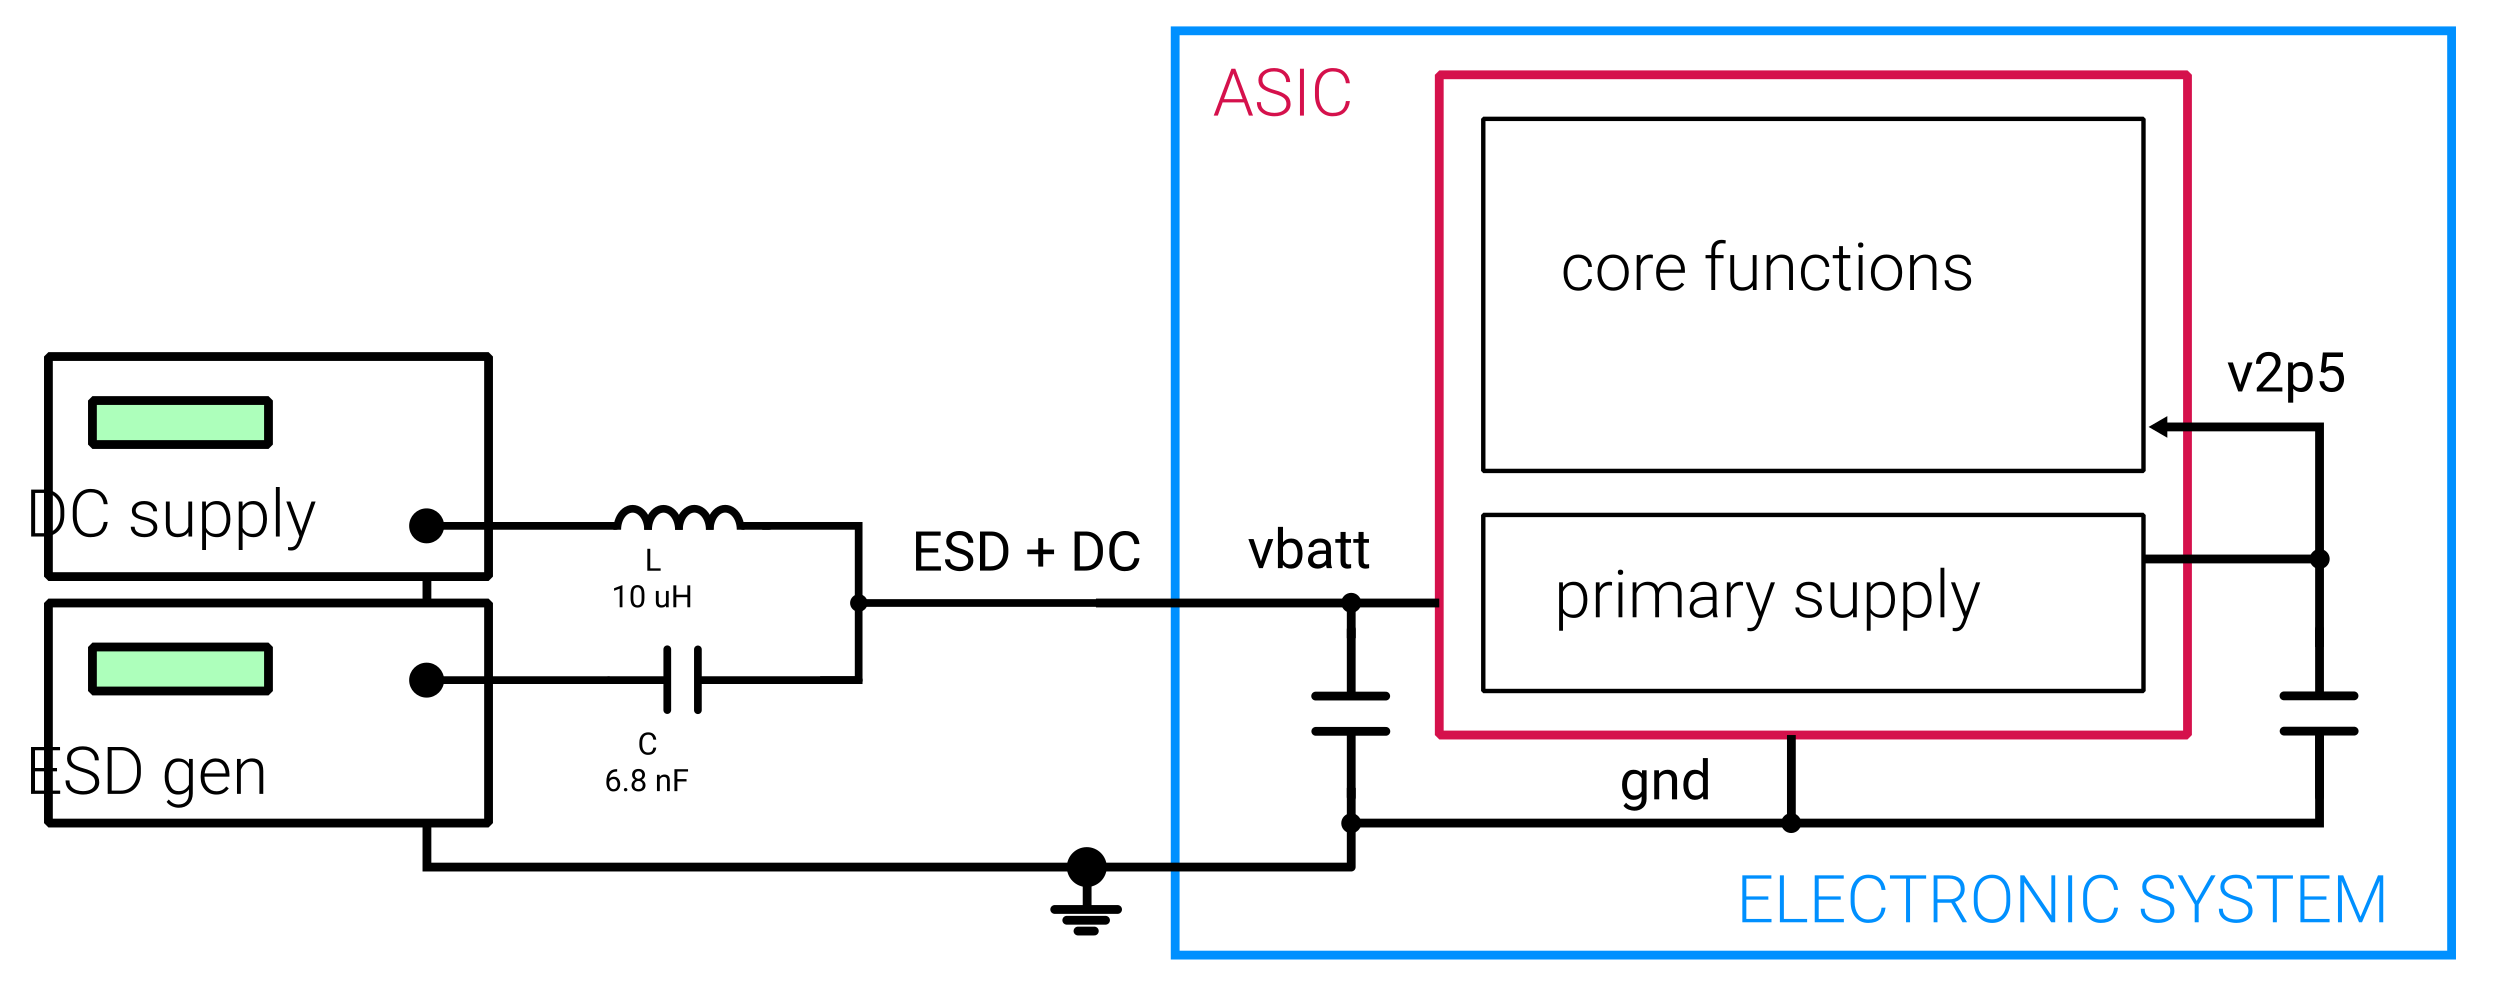
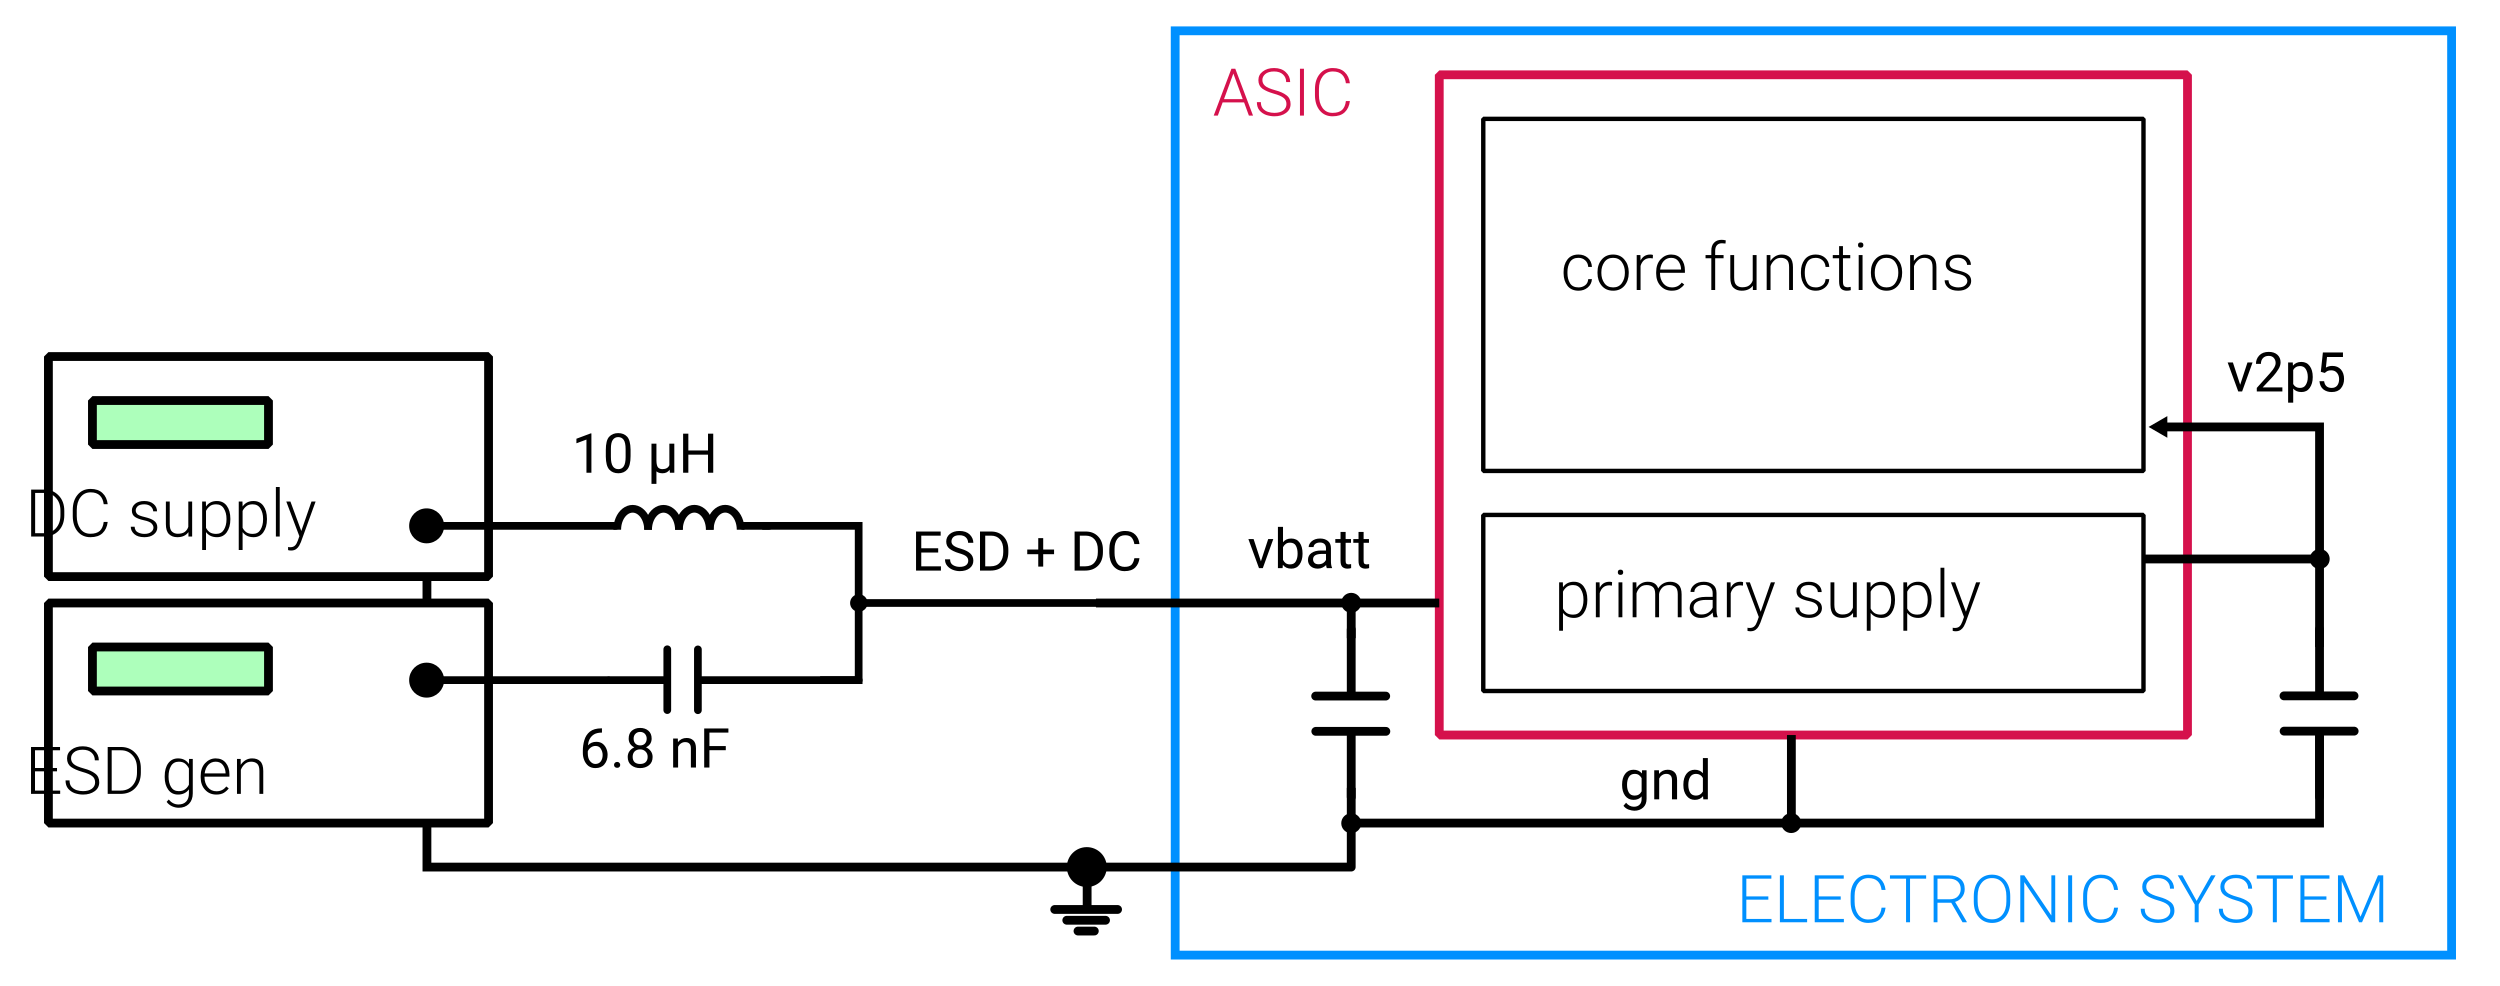
<svg xmlns="http://www.w3.org/2000/svg" width="284" height="112" id="svg2" version="1.1">
  <defs id="defs4">
    <marker style="overflow:visible" id="marker7204" refX="0" refY="0" orient="auto">
      <path transform="matrix(0.4,0,0,0.4,2.96,0.4)" style="fill:#000000;fill-opacity:1;fill-rule:evenodd;stroke:#000000;stroke-width:1pt;stroke-opacity:1" d="m -2.5,-1 c 0,2.76 -2.24,5 -5,5 -2.76,0 -5,-2.24 -5,-5 0,-2.76 2.24,-5 5,-5 2.76,0 5,2.24 5,5 z" id="path7206" />
    </marker>
    <marker orient="auto" refY="0" refX="0" id="marker6842" style="overflow:visible">
      <path id="path6844" d="m -2.5,-1 c 0,2.76 -2.24,5 -5,5 -2.76,0 -5,-2.24 -5,-5 0,-2.76 2.24,-5 5,-5 2.76,0 5,2.24 5,5 z" style="fill:#000000;fill-opacity:1;fill-rule:evenodd;stroke:#000000;stroke-width:1pt;stroke-opacity:1" transform="matrix(0.4,0,0,0.4,2.96,0.4)" />
    </marker>
    <marker orient="auto" refY="0" refX="0" id="marker6303" style="overflow:visible">
      <path id="path4985" d="m -2.5,-1 c 0,2.76 -2.24,5 -5,5 -2.76,0 -5,-2.24 -5,-5 0,-2.76 2.24,-5 5,-5 2.76,0 5,2.24 5,5 z" style="fill:#000000;fill-opacity:1;fill-rule:evenodd;stroke:#000000;stroke-width:1pt;stroke-opacity:1" transform="matrix(0.4,0,0,0.4,2.96,0.4)" />
    </marker>
    <marker orient="auto" refY="0" refX="0" id="TriangleOutM" style="overflow:visible">
      <path id="path5066" d="m 5.77,0 -8.65,5 0,-10 8.65,5 z" style="fill-rule:evenodd;stroke:#000000;stroke-width:1pt" transform="scale(0.4,0.4)" />
    </marker>
    <marker style="overflow:visible" id="marker6415" refX="0" refY="0" orient="auto">
      <path transform="scale(0.4,0.4)" style="fill:#000000;fill-opacity:1;fill-rule:evenodd;stroke:#000000;stroke-width:1pt;stroke-opacity:1" d="m 5.77,0 -8.65,5 0,-10 8.65,5 z" id="path6417" />
    </marker>
    <marker style="overflow:visible" id="marker6165" refX="0" refY="0" orient="auto">
      <path transform="scale(-0.4,-0.4)" style="fill:#000000;fill-opacity:1;fill-rule:evenodd;stroke:#000000;stroke-width:1pt;stroke-opacity:1" d="m 5.77,0 -8.65,5 0,-10 8.65,5 z" id="path6167" />
    </marker>
    <marker style="overflow:visible" id="marker12185" refX="0" refY="0" orient="auto">
      <path transform="scale(0.2,0.2)" style="fill:#000000;fill-opacity:1;fill-rule:evenodd;stroke:#000000;stroke-width:1pt;stroke-opacity:1" d="m 5.77,0 -8.65,5 0,-10 8.65,5 z" id="path12187" />
    </marker>
    <marker style="overflow:visible" id="marker11947" refX="0" refY="0" orient="auto">
      <path transform="scale(-0.2,-0.2)" style="fill:#000000;fill-opacity:1;fill-rule:evenodd;stroke:#000000;stroke-width:1pt;stroke-opacity:1" d="m 5.77,0 -8.65,5 0,-10 8.65,5 z" id="path11949" />
    </marker>
    <marker style="overflow:visible" id="marker11113" refX="0" refY="0" orient="auto">
      <path transform="matrix(0.2,0,0,0.2,1.48,0.2)" style="fill:#000000;fill-opacity:1;fill-rule:evenodd;stroke:#000000;stroke-width:1pt;stroke-opacity:1" d="m -2.5,-1 c 0,2.76 -2.24,5 -5,5 -2.76,0 -5,-2.24 -5,-5 0,-2.76 2.24,-5 5,-5 2.76,0 5,2.24 5,5 z" id="path11115" />
    </marker>
    <marker orient="auto" refY="0" refX="0" id="marker10783" style="overflow:visible">
      <path id="path10785" d="m -2.5,-1 c 0,2.76 -2.24,5 -5,5 -2.76,0 -5,-2.24 -5,-5 0,-2.76 2.24,-5 5,-5 2.76,0 5,2.24 5,5 z" style="fill:#000000;fill-opacity:1;fill-rule:evenodd;stroke:#000000;stroke-width:1pt;stroke-opacity:1" transform="matrix(0.2,0,0,0.2,1.48,0.2)" />
    </marker>
    <marker style="overflow:visible" id="marker10363" refX="0" refY="0" orient="auto">
      <path transform="matrix(0.2,0,0,0.2,1.48,0.2)" style="fill:#000000;fill-opacity:1;fill-rule:evenodd;stroke:#000000;stroke-width:1pt;stroke-opacity:1" d="m -2.5,-1 c 0,2.76 -2.24,5 -5,5 -2.76,0 -5,-2.24 -5,-5 0,-2.76 2.24,-5 5,-5 2.76,0 5,2.24 5,5 z" id="path10365" />
    </marker>
    <marker orient="auto" refY="0" refX="0" id="marker9649" style="overflow:visible">
      <path id="path9651" d="m -2.5,-1 c 0,2.76 -2.24,5 -5,5 -2.76,0 -5,-2.24 -5,-5 0,-2.76 2.24,-5 5,-5 2.76,0 5,2.24 5,5 z" style="fill:#000000;fill-opacity:1;fill-rule:evenodd;stroke:#000000;stroke-width:1pt;stroke-opacity:1" transform="matrix(0.2,0,0,0.2,1.48,0.2)" />
    </marker>
    <marker orient="auto" refY="0" refX="0" id="marker7318" style="overflow:visible">
      <path id="path7320" d="m 5.77,0 -8.65,5 0,-10 8.65,5 z" style="fill:#000000;fill-opacity:1;fill-rule:evenodd;stroke:#000000;stroke-width:1pt;stroke-opacity:1" transform="scale(-0.4,-0.4)" />
    </marker>
    <marker orient="auto" refY="0" refX="0" id="marker6864" style="overflow:visible">
      <path id="path6866" d="m 5.77,0 -8.65,5 0,-10 8.65,5 z" style="fill:#000000;fill-opacity:1;fill-rule:evenodd;stroke:#000000;stroke-width:1pt;stroke-opacity:1" transform="scale(-0.4,-0.4)" />
    </marker>
    <marker orient="auto" refY="0" refX="0" id="TriangleInM" style="overflow:visible">
      <path id="path4858" d="m 5.77,0 -8.65,5 0,-10 8.65,5 z" style="fill:#000000;fill-opacity:1;fill-rule:evenodd;stroke:#000000;stroke-width:1pt;stroke-opacity:1" transform="scale(-0.4,-0.4)" />
    </marker>
    <marker orient="auto" refY="0" refX="0" id="DiamondMend" style="overflow:visible">
      <path id="path4822" d="M 0,-7.071 -7.071,0 0,7.071 7.071,0 0,-7.071 Z" style="fill:#000000;fill-opacity:1;fill-rule:evenodd;stroke:#000000;stroke-width:1pt;stroke-opacity:1" transform="matrix(0.4,0,0,0.4,-2.6,0)" />
    </marker>
    <marker orient="auto" refY="0" refX="0" id="marker6346" style="overflow:visible">
      <path id="path6348" d="m 5.77,0 -8.65,5 0,-10 8.65,5 z" style="fill:#000000;fill-opacity:1;fill-rule:evenodd;stroke:#000000;stroke-width:1pt;stroke-opacity:1" transform="scale(-0.2,-0.2)" />
    </marker>
    <marker style="overflow:visible" id="marker5768" refX="0" refY="0" orient="auto">
      <path transform="scale(0.4,0.4)" style="fill:#000000;fill-opacity:1;fill-rule:evenodd;stroke:#000000;stroke-width:1pt;stroke-opacity:1" d="m 5.77,0 -8.65,5 0,-10 8.65,5 z" id="path5770" />
    </marker>
    <marker orient="auto" refY="0" refX="0" id="marker5488" style="overflow:visible">
      <path id="path5490" d="m 5.77,0 -8.65,5 0,-10 8.65,5 z" style="fill:#000000;fill-opacity:1;fill-rule:evenodd;stroke:#000000;stroke-width:1pt;stroke-opacity:1" transform="scale(0.2,0.2)" />
    </marker>
    <marker orient="auto" refY="0" refX="0" id="TriangleInS" style="overflow:visible">
      <path id="path4861" d="m 5.77,0 -8.65,5 0,-10 8.65,5 z" style="fill:#000000;fill-opacity:1;fill-rule:evenodd;stroke:#000000;stroke-width:1pt;stroke-opacity:1" transform="scale(-0.2,-0.2)" />
    </marker>
    <marker orient="auto" refY="0" refX="0" id="TriangleOutS" style="overflow:visible">
      <path id="path4870" d="m 5.77,0 -8.65,5 0,-10 8.65,5 z" style="fill:#000000;fill-opacity:1;fill-rule:evenodd;stroke:#000000;stroke-width:1pt;stroke-opacity:1" transform="scale(0.2,0.2)" />
    </marker>
    <marker orient="auto" refY="0" refX="0" id="marker5471" style="overflow:visible">
      <path id="path5473" d="M 0,0 5,-5 -12.5,0 5,5 0,0 Z" style="fill:#000000;fill-opacity:1;fill-rule:evenodd;stroke:#000000;stroke-width:1pt;stroke-opacity:1" transform="matrix(0.2,0,0,0.2,1.2,0)" />
    </marker>
    <marker orient="auto" refY="0" refX="0" id="marker4609" style="overflow:visible">
      <path id="path4359" d="M 0,0 5,-5 -12.5,0 5,5 0,0 Z" style="fill:#000000;fill-opacity:1;fill-rule:evenodd;stroke:#000000;stroke-width:1pt;stroke-opacity:1" transform="matrix(0.4,0,0,0.4,4,0)" />
    </marker>
    <marker orient="auto" refY="0" refX="0" id="Arrow2Send" style="overflow:visible">
      <path id="path7367" style="fill-rule:evenodd;stroke-width:0.625;stroke-linejoin:round" d="M 8.719,4.034 -2.207,0.016 8.719,-4.002 c -1.745,2.372 -1.735,5.617 -6e-7,8.035 z" transform="matrix(-0.3,0,0,-0.3,0.69,0)" />
    </marker>
    <marker orient="auto" refY="0" refX="0" id="DotS" style="overflow:visible">
      <path id="path5431" d="m -2.5,-1 c 0,2.76 -2.24,5 -5,5 -2.76,0 -5,-2.24 -5,-5 0,-2.76 2.24,-5 5,-5 2.76,0 5,2.24 5,5 z" style="fill-rule:evenodd;stroke:#000000;stroke-width:1pt" transform="matrix(0.2,0,0,0.2,1.48,0.2)" />
    </marker>
    <marker orient="auto" refY="0" refX="0" id="Arrow2Mstart" style="overflow:visible">
      <path id="path5709" style="fill-rule:evenodd;stroke-width:0.625;stroke-linejoin:round" d="M 8.719,4.034 -2.207,0.016 8.719,-4.002 c -1.745,2.372 -1.735,5.617 -6e-7,8.035 z" transform="scale(0.6,0.6)" />
    </marker>
    <marker orient="auto" refY="0" refX="0" id="Arrow2Mend" style="overflow:visible">
      <path id="path5712" style="fill-rule:evenodd;stroke-width:0.625;stroke-linejoin:round" d="M 8.719,4.034 -2.207,0.016 8.719,-4.002 c -1.745,2.372 -1.735,5.617 -6e-7,8.035 z" transform="scale(-0.6,-0.6)" />
    </marker>
    <marker orient="auto" refY="0" refX="0" id="Arrow1Mstart" style="overflow:visible">
      <path id="path4753" d="M 0,0 5,-5 -12.5,0 5,5 0,0 Z" style="fill-rule:evenodd;stroke:#000000;stroke-width:1pt" transform="matrix(0.4,0,0,0.4,4,0)" />
    </marker>
    <marker orient="auto" refY="0" refX="0" id="SquareM" style="overflow:visible">
      <path id="path4294" d="M -5,-5 -5,5 5,5 5,-5 -5,-5 Z" style="fill-rule:evenodd;stroke:#000000;stroke-width:1pt" transform="scale(0.4,0.4)" />
    </marker>
    <marker orient="auto" refY="0" refX="0" id="DotM" style="overflow:visible">
      <path id="path4285" d="m -2.5,-1 c 0,2.76 -2.24,5 -5,5 -2.76,0 -5,-2.24 -5,-5 0,-2.76 2.24,-5 5,-5 2.76,0 5,2.24 5,5 z" style="fill-rule:evenodd;stroke:#000000;stroke-width:1pt" transform="matrix(0.4,0,0,0.4,2.96,0.4)" />
    </marker>
    <marker orient="auto" refY="0" refX="0" id="Arrow1Send" style="overflow:visible">
      <path id="path3919" d="M 0,0 5,-5 -12.5,0 5,5 0,0 Z" style="fill-rule:evenodd;stroke:#000000;stroke-width:1pt" transform="matrix(-0.2,0,0,-0.2,-1.2,0)" />
    </marker>
    <marker orient="auto" refY="0" refX="0" id="Arrow2Lstart" style="overflow:visible">
      <path id="path3922" style="fill-rule:evenodd;stroke-width:0.625;stroke-linejoin:round" d="M 8.719,4.034 -2.207,0.016 8.719,-4.002 c -1.745,2.372 -1.735,5.617 -6e-7,8.035 z" transform="matrix(1.1,0,0,1.1,1.1,0)" />
    </marker>
    <marker orient="auto" refY="0" refX="0" id="Tail" style="overflow:visible">
      <g id="g3940" transform="scale(-1.2,-1.2)">
        <path id="path3942" d="M -3.805,-3.959 0.544,0" style="fill:none;fill-rule:evenodd;stroke:#000000;stroke-width:0.8;stroke-linecap:round" />
        <path id="path3944" d="M -1.287,-3.959 3.062,0" style="fill:none;fill-rule:evenodd;stroke:#000000;stroke-width:0.8;stroke-linecap:round" />
        <path id="path3946" d="M 1.305,-3.959 5.654,0" style="fill:none;fill-rule:evenodd;stroke:#000000;stroke-width:0.8;stroke-linecap:round" />
        <path id="path3948" d="M -3.805,4.178 0.544,0.22" style="fill:none;fill-rule:evenodd;stroke:#000000;stroke-width:0.8;stroke-linecap:round" />
        <path id="path3950" d="M -1.287,4.178 3.062,0.22" style="fill:none;fill-rule:evenodd;stroke:#000000;stroke-width:0.8;stroke-linecap:round" />
        <path id="path3952" d="M 1.305,4.178 5.654,0.22" style="fill:none;fill-rule:evenodd;stroke:#000000;stroke-width:0.8;stroke-linecap:round" />
      </g>
    </marker>
    <marker orient="auto" refY="0" refX="0" id="Arrow1Mend" style="overflow:visible">
      <path id="path3889" d="M 0,0 5,-5 -12.5,0 5,5 0,0 Z" style="fill-rule:evenodd;stroke:#000000;stroke-width:1pt" transform="matrix(-0.4,0,0,-0.4,-4,0)" />
    </marker>
    <marker orient="auto" refY="0" refX="0" id="Arrow1Send-1" style="overflow:visible">
      <path id="path3919-7" d="M 0,0 5,-5 -12.5,0 5,5 0,0 Z" style="fill-rule:evenodd;stroke:#000000;stroke-width:1pt" transform="matrix(-0.2,0,0,-0.2,-1.2,0)" />
    </marker>
    <marker orient="auto" refY="0" refX="0" id="TriangleInM-1" style="overflow:visible">
      <path id="path4648" d="m 5.77,0 -8.65,5 0,-10 8.65,5 z" style="fill:#000000;fill-opacity:1;fill-rule:evenodd;stroke:#000000;stroke-width:1pt;stroke-opacity:1" transform="scale(-0.4,-0.4)" />
    </marker>
    <marker orient="auto" refY="0" refX="0" id="marker5941" style="overflow:visible">
      <path id="path4579" d="m -2.5,-1 c 0,2.76 -2.24,5 -5,5 -2.76,0 -5,-2.24 -5,-5 0,-2.76 2.24,-5 5,-5 2.76,0 5,2.24 5,5 z" style="fill:#000000;fill-opacity:1;fill-rule:evenodd;stroke:#000000;stroke-width:1pt;stroke-opacity:1" transform="matrix(0.2,0,0,0.2,1.48,0.2)" />
    </marker>
    <marker style="overflow:visible" id="marker5605" refX="0" refY="0" orient="auto">
      <path transform="scale(0.4,0.4)" style="fill:#000000;fill-opacity:1;fill-rule:evenodd;stroke:#000000;stroke-width:1pt;stroke-opacity:1" d="m 5.77,0 -8.65,5 0,-10 8.65,5 z" id="path5607" />
    </marker>
  </defs>
  <g id="layer1" transform="translate(-1606.5,4901.138)">
    <text id="text5538" y="-1992.638" x="1525" style="font-style:normal;font-variant:normal;font-weight:300;font-stretch:normal;font-size:15px;line-height:125%;font-family:Roboto;-inkscape-font-specification:'Roboto Light';letter-spacing:0px;word-spacing:0px;fill:#000000;fill-opacity:1;stroke:none" xml:space="preserve">
      <tspan y="-1992.638" x="1525" id="tspan5548" />
    </text>
    <rect style="fill:none;stroke:#d5114c;stroke-width:1;stroke-linecap:butt;stroke-linejoin:bevel;stroke-miterlimit:4;stroke-dasharray:none;stroke-dashoffset:0;stroke-opacity:1" id="rect5880" width="85" height="75" x="1770" y="-4892.638" />
    <rect style="fill:none;stroke:#000000;stroke-width:1;stroke-linecap:butt;stroke-linejoin:bevel;stroke-miterlimit:4;stroke-dasharray:none;stroke-dashoffset:0;stroke-opacity:1" id="rect5891" width="50" height="25" x="1612" y="-4860.638" />
    <text xml:space="preserve" style="font-style:normal;font-variant:normal;font-weight:300;font-stretch:normal;font-size:7.5px;line-height:125%;font-family:Roboto;-inkscape-font-specification:'Roboto Light';text-align:center;letter-spacing:0px;word-spacing:0px;text-anchor:middle;fill:#000000;fill-opacity:1;stroke:none;stroke-width:1px;stroke-linecap:butt;stroke-linejoin:miter;stroke-opacity:1" x="1630.483" y="-4840.192" id="text5911">
      <tspan x="1630.483" y="-4840.192" id="tspan5915">DC supply</tspan>
    </text>
    <text id="text6045" y="-4888.004" x="1756.832" style="font-style:normal;font-variant:normal;font-weight:300;font-stretch:normal;font-size:7.5px;line-height:125%;font-family:Roboto;-inkscape-font-specification:'Roboto Light';text-align:center;letter-spacing:0px;word-spacing:0px;text-anchor:middle;fill:#d5114c;fill-opacity:1;stroke:none" xml:space="preserve">
      <tspan y="-4888.004" x="1756.832" id="tspan4319">ASIC</tspan>
    </text>
    <text id="text4327" y="-4796.369" x="1845.404" style="font-style:normal;font-variant:normal;font-weight:300;font-stretch:normal;font-size:7.5px;line-height:125%;font-family:Roboto;-inkscape-font-specification:'Roboto Light';text-align:center;letter-spacing:0px;word-spacing:0px;text-anchor:middle;fill:#0090ff;fill-opacity:1;stroke:none;stroke-width:1px;stroke-linecap:butt;stroke-linejoin:miter;stroke-opacity:1" xml:space="preserve">
      <tspan id="tspan4331" y="-4796.369" x="1845.404">ELECTRONIC SYSTEM</tspan>
    </text>
    <path style="fill:none;fill-rule:evenodd;stroke:#0090ff;stroke-width:1px;stroke-linecap:butt;stroke-linejoin:miter;stroke-opacity:1" d="m 1885,-4897.638 -145,0 0,105 145,0 z" id="path4325" />
    <g transform="matrix(0.5048635,0,0,0.5048635,1739.351,-5209.275)" id="g4348" style="stroke-width:1.981;stroke-miterlimit:4;stroke-dasharray:none">
      <path style="fill:none;stroke:#000000;stroke-width:1.981;stroke-linecap:round;stroke-linejoin:miter;stroke-miterlimit:4;stroke-dasharray:none;stroke-opacity:1" d="m 32.895,766.964 15.766,0" id="path3416" />
      <path style="fill:none;stroke:#000000;stroke-width:1.981;stroke-linecap:round;stroke-linejoin:miter;stroke-miterlimit:4;stroke-dasharray:none;stroke-opacity:1" d="m 40.899,766.578 0,-14.617" id="path3418" />
      <path id="path3420" d="m 40.899,789.698 0,-13.92" style="fill:none;stroke:#000000;stroke-width:1.981;stroke-linecap:round;stroke-linejoin:miter;stroke-miterlimit:4;stroke-dasharray:none;stroke-opacity:1" />
      <path style="fill:none;stroke:#000000;stroke-width:1.981;stroke-linecap:round;stroke-linejoin:miter;stroke-miterlimit:4;stroke-dasharray:none;stroke-opacity:1" d="m 32.926,774.899 15.766,0" id="path4378" />
    </g>
    <g transform="matrix(0.5048635,0,0,0.5048635,1849.351,-5209.3)" id="g4532" style="stroke-width:1.981;stroke-miterlimit:4;stroke-dasharray:none">
      <path style="fill:none;stroke:#000000;stroke-width:1.981;stroke-linecap:round;stroke-linejoin:miter;stroke-miterlimit:4;stroke-dasharray:none;stroke-opacity:1" d="m 32.895,766.964 15.766,0" id="path4534" />
      <path style="fill:none;stroke:#000000;stroke-width:1.981;stroke-linecap:round;stroke-linejoin:miter;stroke-miterlimit:4;stroke-dasharray:none;stroke-opacity:1" d="m 40.899,766.578 0,-14.617" id="path4536" />
      <path id="path4538" d="m 40.899,789.698 0,-13.92" style="fill:none;stroke:#000000;stroke-width:1.981;stroke-linecap:round;stroke-linejoin:miter;stroke-miterlimit:4;stroke-dasharray:none;stroke-opacity:1" />
      <path style="fill:none;stroke:#000000;stroke-width:1.981;stroke-linecap:round;stroke-linejoin:miter;stroke-miterlimit:4;stroke-dasharray:none;stroke-opacity:1" d="m 32.926,774.899 15.766,0" id="path4540" />
    </g>
    <g id="g4636" transform="matrix(-0.4158079,0,0,0.4158079,1789.057,-4770.136)" style="stroke-width:2.405;stroke-miterlimit:4;stroke-dasharray:none">
      <path id="path4638" d="m 150.889,-66.585 -17.175,0" style="fill:none;stroke:#000000;stroke-width:2.405;stroke-linecap:round;stroke-linejoin:miter;stroke-miterlimit:4;stroke-dasharray:none;stroke-opacity:1" />
      <path id="path4640" d="m 147.597,-63.637 -10.592,0" style="fill:none;stroke:#000000;stroke-width:2.405;stroke-linecap:round;stroke-linejoin:miter;stroke-miterlimit:4;stroke-dasharray:none;stroke-opacity:1" />
      <path id="path4642" d="m 144.533,-60.688 -4.464,0" style="fill:none;stroke:#000000;stroke-width:2.405;stroke-linecap:round;stroke-linejoin:miter;stroke-miterlimit:4;stroke-dasharray:none;stroke-opacity:1" />
      <path id="path4644" d="m 69.882,-90.19 0,12.025 72.149,0 0,11.339" style="fill:none;stroke:#000000;stroke-width:2.405;stroke-linecap:round;stroke-linejoin:round;stroke-miterlimit:4;stroke-dasharray:none;stroke-opacity:1" />
    </g>
    <path style="fill:none;fill-rule:evenodd;stroke:#000000;stroke-width:1px;stroke-linecap:butt;stroke-linejoin:miter;stroke-opacity:1" d="m 1760,-4807.638 50,0 0,-10" id="path4646" />
    <text xml:space="preserve" style="font-style:normal;font-variant:normal;font-weight:normal;font-stretch:normal;font-size:6.25px;line-height:125%;font-family:Roboto;-inkscape-font-specification:Roboto;text-align:center;letter-spacing:0px;word-spacing:0px;text-anchor:middle;fill:#000000;fill-opacity:1;stroke:none;stroke-width:1px;stroke-linecap:butt;stroke-linejoin:miter;stroke-opacity:1" x="1759.113" y="-4836.601" id="text4672">
      <tspan x="1759.113" y="-4836.601" id="tspan4674">vbatt</tspan>
    </text>
    <path style="fill:none;fill-rule:evenodd;stroke:#000000;stroke-width:1px;stroke-linecap:butt;stroke-linejoin:miter;stroke-opacity:1" d="m 1731,-4832.638 39,0" id="path4676" />
    <rect y="-4842.638" x="1775" height="20" width="75" id="rect4702" style="fill:none;stroke:#000000;stroke-width:0.5;stroke-linecap:butt;stroke-linejoin:bevel;stroke-miterlimit:4;stroke-dasharray:none;stroke-dashoffset:0;stroke-opacity:1" />
    <text xml:space="preserve" style="font-style:normal;font-variant:normal;font-weight:300;font-stretch:normal;font-size:7.5px;line-height:125%;font-family:Roboto;-inkscape-font-specification:'Roboto Light';text-align:center;letter-spacing:0px;word-spacing:0px;text-anchor:middle;fill:#000000;fill-opacity:1;stroke:none;stroke-width:1px;stroke-linecap:butt;stroke-linejoin:miter;stroke-opacity:1" x="1811.879" y="-4831.017" id="text4704">
      <tspan x="1811.879" y="-4831.017" id="tspan4706">primary supply</tspan>
    </text>
    <rect style="fill:none;stroke:#000000;stroke-width:0.5;stroke-linecap:butt;stroke-linejoin:bevel;stroke-miterlimit:4;stroke-dasharray:none;stroke-dashoffset:0;stroke-opacity:1" id="rect4708" width="75" height="40" x="1775" y="-4887.638" />
    <text id="text4710" y="-4868.19" x="1811.879" style="font-style:normal;font-variant:normal;font-weight:300;font-stretch:normal;font-size:7.5px;line-height:125%;font-family:Roboto;-inkscape-font-specification:'Roboto Light';text-align:center;letter-spacing:0px;word-spacing:0px;text-anchor:middle;fill:#000000;fill-opacity:1;stroke:none;stroke-width:1px;stroke-linecap:butt;stroke-linejoin:miter;stroke-opacity:1" xml:space="preserve">
      <tspan id="tspan4712" y="-4868.19" x="1811.879">core functions</tspan>
    </text>
    <path style="fill:none;fill-rule:evenodd;stroke:#000000;stroke-width:1px;stroke-linecap:butt;stroke-linejoin:miter;stroke-opacity:1;marker-end:url(#marker5488)" d="m 1870,-4827.638 0,-25 -18,0" id="path4716" />
    <text id="text9633" y="-4856.665" x="1870.128" style="font-style:normal;font-variant:normal;font-weight:normal;font-stretch:normal;font-size:6.25px;line-height:125%;font-family:Roboto;-inkscape-font-specification:Roboto;text-align:center;letter-spacing:0px;word-spacing:0px;text-anchor:middle;fill:#000000;fill-opacity:1;stroke:none;stroke-width:1px;stroke-linecap:butt;stroke-linejoin:miter;stroke-opacity:1" xml:space="preserve">
      <tspan id="tspan9635" y="-4856.665" x="1870.128">v2p5</tspan>
    </text>
    <text id="text9637" y="-4810.333" x="1799.592" style="font-style:normal;font-variant:normal;font-weight:normal;font-stretch:normal;font-size:6.25px;line-height:125%;font-family:Roboto;-inkscape-font-specification:Roboto;text-align:center;letter-spacing:0px;word-spacing:0px;text-anchor:middle;fill:#000000;fill-opacity:1;stroke:none;stroke-width:1px;stroke-linecap:butt;stroke-linejoin:miter;stroke-opacity:1" xml:space="preserve">
      <tspan id="tspan9639" y="-4810.333" x="1799.592">gnd</tspan>
    </text>
    <path style="fill:none;fill-rule:evenodd;stroke:#000000;stroke-width:1px;stroke-linecap:butt;stroke-linejoin:miter;stroke-opacity:1;marker-start:url(#marker9649)" d="m 1810,-4807.638 60,0 0,-10" id="path9647" />
    <path id="path10361" d="m 1870,-4837.638 -20,0" style="fill:none;fill-rule:evenodd;stroke:#000000;stroke-width:1px;stroke-linecap:butt;stroke-linejoin:miter;stroke-opacity:1;marker-start:url(#marker10363)" />
    <path style="fill:none;fill-rule:evenodd;stroke:#000000;stroke-width:1px;stroke-linecap:butt;stroke-linejoin:miter;stroke-opacity:1;marker-start:url(#marker10783)" d="m 1760,-4832.638 0,4" id="path10781" />
    <path id="path11111" d="m 1760,-4807.638 0,-4" style="fill:none;fill-rule:evenodd;stroke:#000000;stroke-width:1px;stroke-linecap:butt;stroke-linejoin:miter;stroke-opacity:1;marker-start:url(#marker11113)" />
    <path style="fill:none;stroke:#000000;stroke-width:0.876;stroke-linecap:round;stroke-linejoin:miter;stroke-miterlimit:4;stroke-dasharray:none;stroke-opacity:1;marker-start:url(#marker6842)" d="m 1655,-4823.874 20.561,0" id="path3420-4" />
    <path style="fill:none;stroke:#000000;stroke-width:0.876;stroke-linecap:round;stroke-linejoin:round;stroke-miterlimit:4;stroke-dasharray:none;stroke-opacity:1;marker-start:url(#marker6303)" d="m 1655,-4841.402 21.437,0" id="path6297-5-4-8" />
    <path style="opacity:0.99;fill:none;stroke:#000000;stroke-width:0.876;stroke-miterlimit:4;stroke-dasharray:none;stroke-opacity:1" id="path6299-4-1-2" d="m 1680.122,4840.957 a 1.753,2.383 0 0 1 -0.876,2.064 1.753,2.383 0 0 1 -1.753,0 1.753,2.383 0 0 1 -0.876,-2.064" transform="scale(1,-1)" />
    <path style="opacity:0.99;fill:none;stroke:#000000;stroke-width:0.876;stroke-miterlimit:4;stroke-dasharray:none;stroke-opacity:1" id="path6299-1-3-1-9" d="m 1683.627,4840.955 a 1.753,2.383 0 0 1 -0.876,2.064 1.753,2.383 0 0 1 -1.753,0 1.753,2.383 0 0 1 -0.876,-2.064" transform="scale(1,-1)" />
    <path style="fill:none;stroke:#000000;stroke-width:0.876;stroke-linecap:round;stroke-linejoin:round;stroke-miterlimit:4;stroke-dasharray:none;stroke-opacity:1" d="m 1693.854,-4841.402 -2.955,0" id="path6297-2-1-3-1" />
    <path style="opacity:0.99;fill:none;stroke:#000000;stroke-width:0.876;stroke-miterlimit:4;stroke-dasharray:none;stroke-opacity:1" id="path6299-3-2-8-3" d="m -1687.131,4840.964 a 1.753,2.383 0 0 1 -0.876,2.063 1.753,2.383 0 0 1 -1.753,0 1.753,2.383 0 0 1 -0.876,-2.063" transform="scale(-1,-1)" />
    <path style="opacity:0.99;fill:none;stroke:#000000;stroke-width:0.876;stroke-miterlimit:4;stroke-dasharray:none;stroke-opacity:1" id="path6299-1-2-3-7-5" d="m -1683.626,4840.962 a 1.753,2.383 0 0 1 -0.876,2.064 1.753,2.383 0 0 1 -1.753,0 1.753,2.383 0 0 1 -0.876,-2.064" transform="scale(-1,-1)" />
-     <g id="g5006-6-9" transform="matrix(0.4382154,0,0,0.4382154,1582.278,-5007.66)">
-       <text xml:space="preserve" style="font-style:normal;font-variant:normal;font-weight:normal;font-stretch:normal;font-size:8px;line-height:125%;font-family:Roboto;-inkscape-font-specification:Roboto;text-align:center;writing-mode:lr-tb;text-anchor:middle;fill:#000000;fill-opacity:1;stroke:none" x="231.282" y="400.51" id="text4940-5-8">
-         <tspan style="font-style:normal;font-variant:normal;font-weight:normal;font-stretch:normal;font-size:8px;font-family:Roboto;-inkscape-font-specification:Roboto;text-align:center;text-anchor:middle" id="tspan4942-0-4" x="231.282" y="400.51">10 uH</tspan>
-       </text>
-       <text xml:space="preserve" style="font-style:normal;font-variant:normal;font-weight:normal;font-stretch:normal;font-size:8px;line-height:125%;font-family:Roboto;-inkscape-font-specification:Roboto;text-align:center;writing-mode:lr-tb;text-anchor:middle;fill:#000000;fill-opacity:1;stroke:none" x="231.526" y="391.033" id="text4944-2-0">
-         <tspan style="font-style:normal;font-variant:normal;font-weight:normal;font-stretch:normal;font-size:8px;font-family:Roboto;-inkscape-font-specification:Roboto;text-align:center;text-anchor:middle" id="tspan4946-86-76" x="231.526" y="391.033">L</tspan>
-       </text>
-     </g>
+     <text id="text4940-5-8" y="-4847.435" x="1683.629" style="font-style:normal;font-variant:normal;font-weight:normal;font-stretch:normal;font-size:6.25px;line-height:125%;font-family:Roboto;-inkscape-font-specification:Roboto;text-align:center;writing-mode:lr-tb;text-anchor:middle;fill:#000000;fill-opacity:1;stroke:none" xml:space="preserve">
+       <tspan y="-4847.435" x="1683.629" id="tspan4942-0-4" style="font-style:normal;font-variant:normal;font-weight:normal;font-stretch:normal;font-size:6.25px;font-family:Roboto;-inkscape-font-specification:Roboto;text-align:center;text-anchor:middle">10 μH</tspan>
+     </text>
    <path style="fill:none;fill-rule:evenodd;stroke:#000000;stroke-width:0.876;stroke-linecap:butt;stroke-linejoin:miter;stroke-miterlimit:4;stroke-dasharray:none;stroke-opacity:1" d="m 1693.089,-4841.402 10.955,0 0,17.529 -4.382,0" id="path4488" />
    <path style="fill:none;fill-rule:evenodd;stroke:#000000;stroke-width:0.876;stroke-linecap:butt;stroke-linejoin:miter;stroke-miterlimit:4;stroke-dasharray:none;stroke-opacity:1;marker-end:url(#marker5941)" d="m 1760,-4832.638 -55.955,0" id="path4490" />
-     <g id="g4600" transform="matrix(0.4382154,0,0,-0.4382154,1582.522,-4644.263)">
-       <g id="g4602" transform="matrix(1,0,0,-1,0,781.6052)">
-         <text id="text4604" y="400.51" x="231.282" style="font-style:normal;font-variant:normal;font-weight:normal;font-stretch:normal;font-size:8px;line-height:125%;font-family:Roboto;-inkscape-font-specification:Roboto;text-align:center;writing-mode:lr-tb;text-anchor:middle;fill:#000000;fill-opacity:1;stroke:none" xml:space="preserve">
-           <tspan y="400.51" x="231.282" id="tspan4606" style="font-style:normal;font-variant:normal;font-weight:normal;font-stretch:normal;font-size:8px;font-family:Roboto;-inkscape-font-specification:Roboto;text-align:center;text-anchor:middle">6.8 nF</tspan>
-         </text>
-         <text id="text4608" y="391.033" x="231.526" style="font-style:normal;font-variant:normal;font-weight:normal;font-stretch:normal;font-size:8px;line-height:125%;font-family:Roboto;-inkscape-font-specification:Roboto;text-align:center;writing-mode:lr-tb;text-anchor:middle;fill:#000000;fill-opacity:1;stroke:none" xml:space="preserve">
-           <tspan y="391.033" x="231.526" id="tspan4610" style="font-style:normal;font-variant:normal;font-weight:normal;font-stretch:normal;font-size:8px;font-family:Roboto;-inkscape-font-specification:Roboto;text-align:center;text-anchor:middle">C</tspan>
-         </text>
-       </g>
-       <g id="g4612" transform="matrix(0,-1,1,0,-539.2646,450.7671)">
-         <path id="path4614" d="m 32.895,766.964 15.766,0" style="fill:none;stroke:#000000;stroke-width:2;stroke-linecap:round;stroke-linejoin:miter;stroke-miterlimit:4;stroke-dasharray:none;stroke-opacity:1" />
-         <path id="path4616" d="m 40.899,766.578 0,-14.617" style="fill:none;stroke:#000000;stroke-width:2;stroke-linecap:round;stroke-linejoin:miter;stroke-miterlimit:4;stroke-dasharray:none;stroke-opacity:1" />
-         <path style="fill:none;stroke:#000000;stroke-width:2;stroke-linecap:round;stroke-linejoin:miter;stroke-miterlimit:4;stroke-dasharray:none;stroke-opacity:1" d="m 40.899,816.578 0,-40.8" id="path4618" />
-         <path id="path4620" d="m 32.926,774.899 15.766,0" style="fill:none;stroke:#000000;stroke-width:2;stroke-linecap:round;stroke-linejoin:miter;stroke-miterlimit:4;stroke-dasharray:none;stroke-opacity:1" />
-       </g>
-     </g>
+     <text id="text4604" y="-4813.942" x="1684.749" style="font-style:normal;font-variant:normal;font-weight:normal;font-stretch:normal;font-size:6.25px;line-height:125%;font-family:Roboto;-inkscape-font-specification:Roboto;text-align:center;writing-mode:lr-tb;text-anchor:middle;fill:#000000;fill-opacity:1;stroke:none" xml:space="preserve">
+       <tspan y="-4813.942" x="1684.749" id="tspan4606" style="font-style:normal;font-variant:normal;font-weight:normal;font-stretch:normal;font-size:6.25px;font-family:Roboto;-inkscape-font-specification:Roboto;text-align:center;text-anchor:middle">6.8 nF</tspan>
+     </text>
+     <path id="path4614" d="m 1682.303,-4827.381 0,6.909" style="fill:none;stroke:#000000;stroke-width:0.876;stroke-linecap:round;stroke-linejoin:miter;stroke-miterlimit:4;stroke-dasharray:none;stroke-opacity:1" />
+     <path id="path4616" d="m 1682.134,-4823.873 -6.405,0" style="fill:none;stroke:#000000;stroke-width:0.876;stroke-linecap:round;stroke-linejoin:miter;stroke-miterlimit:4;stroke-dasharray:none;stroke-opacity:1" />
+     <path style="fill:none;stroke:#000000;stroke-width:0.876;stroke-linecap:round;stroke-linejoin:miter;stroke-miterlimit:4;stroke-dasharray:none;stroke-opacity:1" d="m 1704.045,-4823.873 -17.879,0" id="path4618" />
+     <path id="path4620" d="m 1685.781,-4827.367 0,6.909" style="fill:none;stroke:#000000;stroke-width:0.876;stroke-linecap:round;stroke-linejoin:miter;stroke-miterlimit:4;stroke-dasharray:none;stroke-opacity:1" />
    <text xml:space="preserve" style="font-style:normal;font-variant:normal;font-weight:normal;font-stretch:normal;font-size:6.25px;line-height:125%;font-family:Roboto;-inkscape-font-specification:Roboto;letter-spacing:0px;word-spacing:0px;fill:#000000;fill-opacity:1;stroke:none;stroke-width:1px;stroke-linecap:butt;stroke-linejoin:miter;stroke-opacity:1" x="1710.045" y="-4836.318" id="text6658">
      <tspan id="tspan6660" x="1710.045" y="-4836.318">ESD + DC</tspan>
    </text>
    <rect style="opacity:1;fill:#adffbb;fill-opacity:1;stroke:#000000;stroke-width:1;stroke-linecap:round;stroke-linejoin:bevel;stroke-miterlimit:4;stroke-dasharray:none;stroke-dashoffset:0;stroke-opacity:1" id="rect6295" width="20" height="5" x="1617" y="-4855.638" />
    <rect y="-4832.638" x="1612" height="25" width="50" id="rect6828" style="fill:none;stroke:#000000;stroke-width:1;stroke-linecap:butt;stroke-linejoin:bevel;stroke-miterlimit:4;stroke-dasharray:none;stroke-dashoffset:0;stroke-opacity:1" />
    <text id="text6830" y="-4810.953" x="1627.729" style="font-style:normal;font-variant:normal;font-weight:300;font-stretch:normal;font-size:7.5px;line-height:125%;font-family:Roboto;-inkscape-font-specification:'Roboto Light';text-align:center;letter-spacing:0px;word-spacing:0px;text-anchor:middle;fill:#000000;fill-opacity:1;stroke:none;stroke-width:1px;stroke-linecap:butt;stroke-linejoin:miter;stroke-opacity:1" xml:space="preserve">
      <tspan id="tspan6832" y="-4810.953" x="1627.729">ESD gen</tspan>
    </text>
    <rect y="-4827.638" x="1617" height="5" width="20" id="rect6834" style="opacity:1;fill:#adffbb;fill-opacity:1;stroke:#000000;stroke-width:1;stroke-linecap:round;stroke-linejoin:bevel;stroke-miterlimit:4;stroke-dasharray:none;stroke-dashoffset:0;stroke-opacity:1" />
    <path style="fill:none;fill-rule:evenodd;stroke:#000000;stroke-width:1px;stroke-linecap:butt;stroke-linejoin:miter;stroke-opacity:1;marker-end:url(#marker7204)" d="m 1655,-4807.638 0,5 75,0" id="path7194" />
    <path style="fill:none;fill-rule:evenodd;stroke:#000000;stroke-width:1px;stroke-linecap:butt;stroke-linejoin:miter;stroke-opacity:1" d="m 1655,-4835.638 0,3" id="path7196" />
  </g>
</svg>
